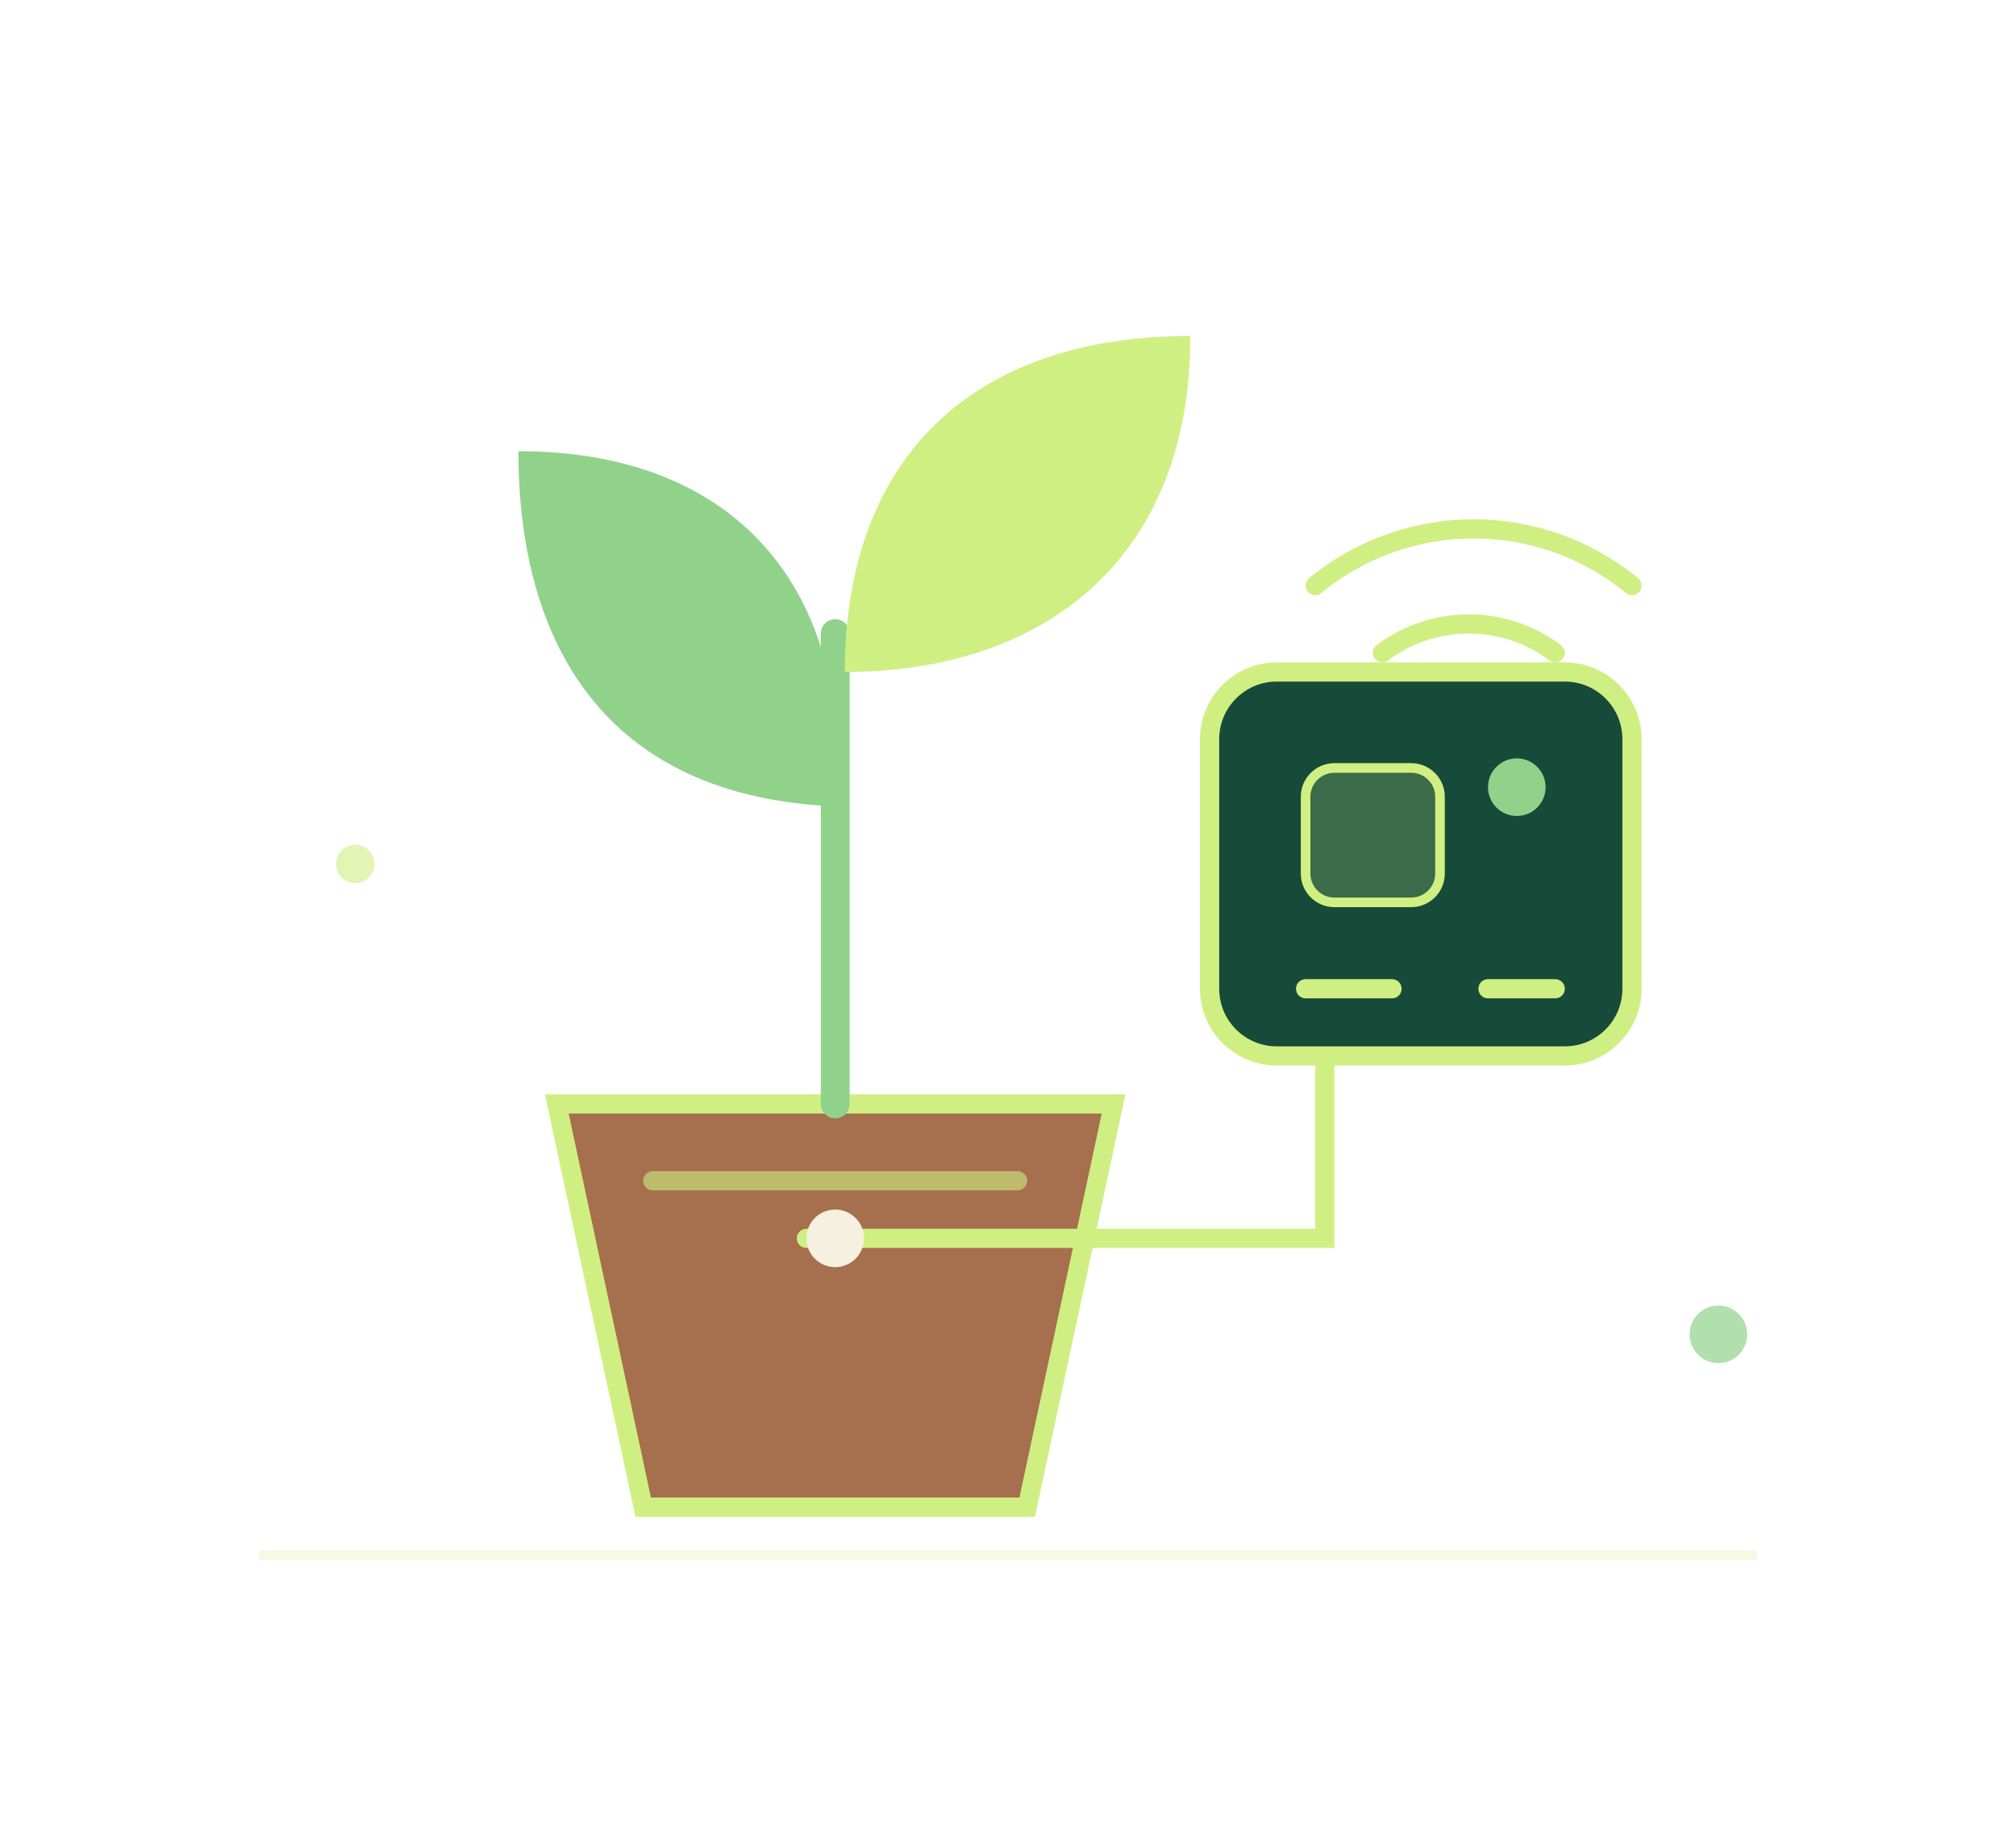
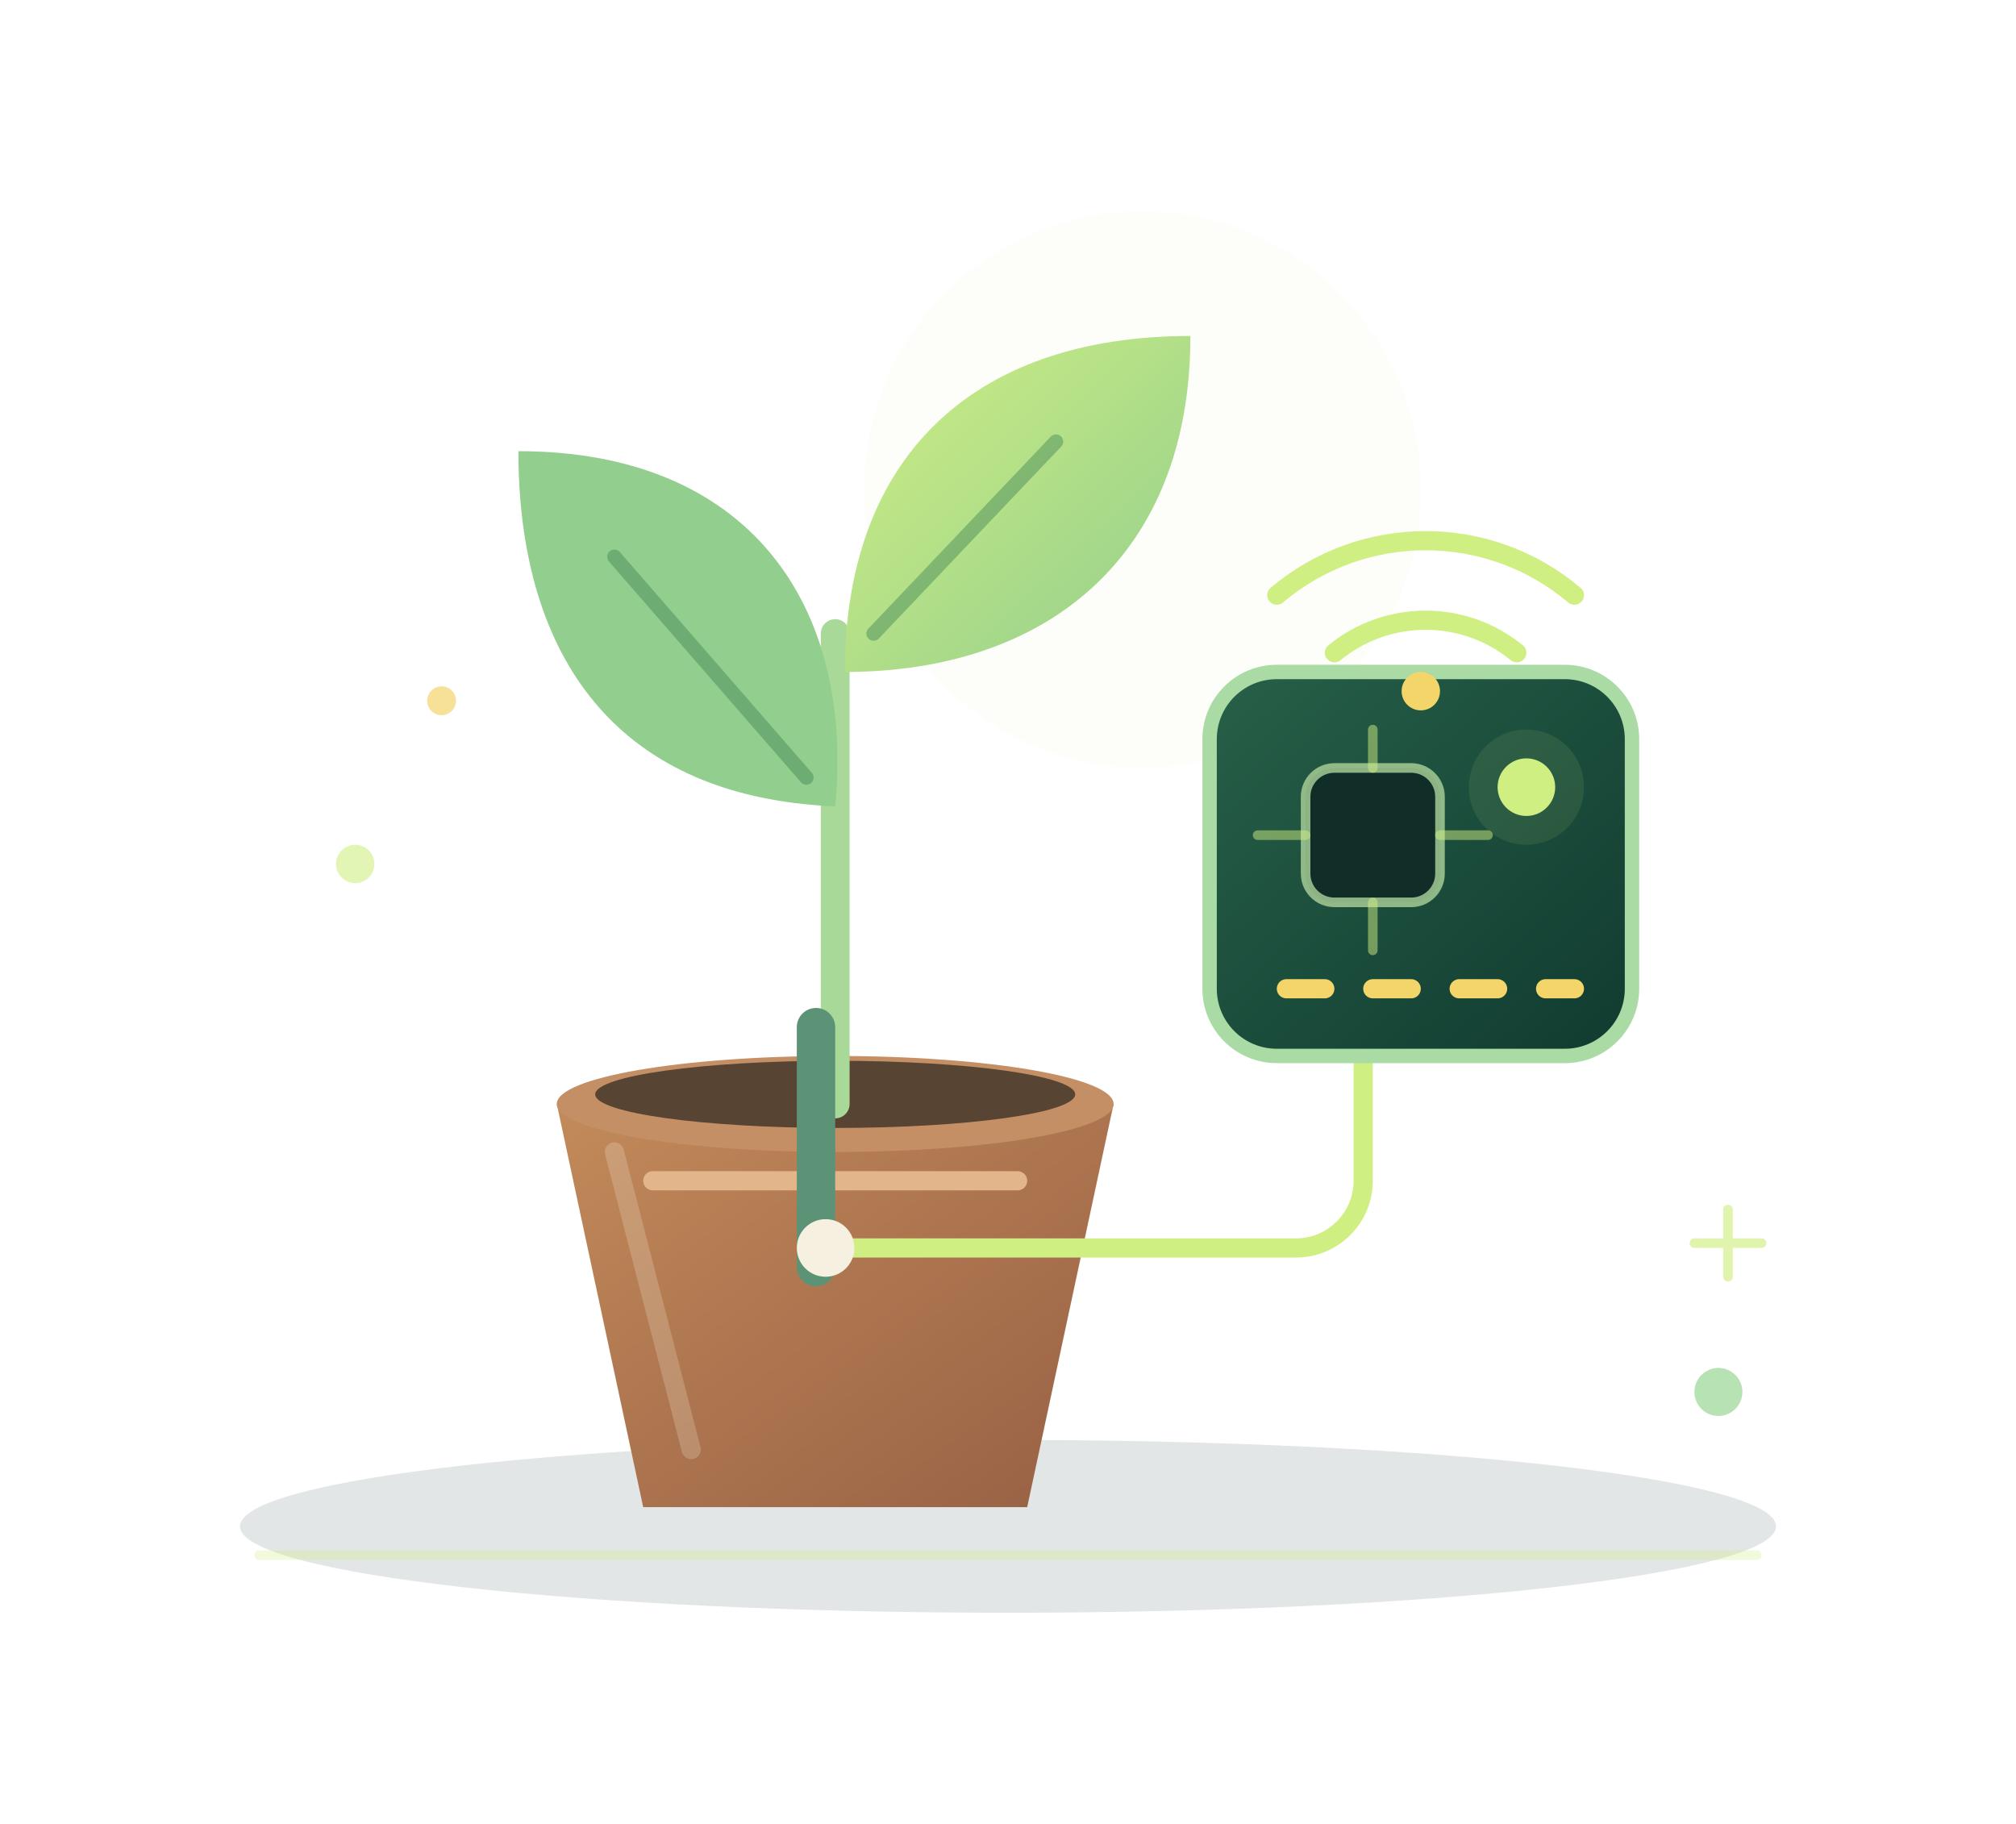
<svg xmlns="http://www.w3.org/2000/svg" viewBox="0 0 210 190" fill="none">
-   <path d="M27 162h156" stroke="#d0ef83" stroke-opacity=".22" />
-   <path d="M58 115h58l-9 42H67l-9-42Z" fill="#a66f4d" stroke="#d0ef83" stroke-width="2" />
-   <path d="M68 123h38" stroke="#d0ef83" stroke-opacity=".6" stroke-width="2" stroke-linecap="round" />
-   <path d="M87 115V66" stroke="#91d28b" stroke-width="3" stroke-linecap="round" />
-   <path d="M87 84C63 83 54 67 54 47c24 0 35 16 33 37Z" fill="#91d28b" />
-   <path d="M88 70c0-22 13-35 36-35 0 23-15 35-36 35Z" fill="#d0ef83" />
-   <path d="m84 129 54 0v-28" stroke="#d0ef83" stroke-width="2" stroke-linecap="round" />
-   <rect x="126" y="70" width="44" height="40" rx="7" fill="#174b39" stroke="#d0ef83" stroke-width="2" />
-   <rect x="136" y="80" width="14" height="14" rx="3" fill="#d0ef83" fill-opacity=".2" stroke="#d0ef83" />
-   <circle cx="158" cy="82" r="3" fill="#91d28b" />
-   <path d="M136 103h9m10 0h7m-25-42a26 26 0 0 1 33 0m-26 7a15 15 0 0 1 18 0" stroke="#d0ef83" stroke-width="2" stroke-linecap="round" />
-   <circle cx="87" cy="129" r="3" fill="#f5f0df" />
-   <circle cx="179" cy="139" r="3" fill="#91d28b" fill-opacity=".7" />
+   <defs>
+     <linearGradient id="rd-pot" x1="0" y1="0" x2="1" y2="1">
+       <stop stop-color="#c38a5a" />
+       <stop offset="1" stop-color="#976044" />
+     </linearGradient>
+     <linearGradient id="rd-foliage" x1="0" y1="0" x2="1" y2="1">
+       <stop stop-color="#d0ef83" />
+       <stop offset="1" stop-color="#92ce8d" />
+     </linearGradient>
+     <linearGradient id="rd-board" x1="0" y1="0" x2="1" y2="1">
+       <stop stop-color="#276048" />
+       <stop offset="1" stop-color="#103b30" />
+     </linearGradient>
+   </defs>
+   <ellipse cx="105" cy="159" rx="80" ry="9" fill="#0c302b" fill-opacity=".12" />
+   <path d="M27 162h156" stroke="#d0ef83" stroke-opacity=".3" stroke-linecap="round" />
+   <circle cx="119" cy="51" r="29" fill="#d0ef83" fill-opacity=".05" />
+   <path d="M58 115h58l-9 42H67l-9-42Z" fill="url(#rd-pot)" />
+   <path d="m64 120 8 31" stroke="#f5f0df" stroke-width="2" stroke-opacity=".22" stroke-linecap="round" />
+   <ellipse cx="87" cy="115" rx="29" ry="5" fill="#c58f66" />
+   <ellipse cx="87" cy="114" rx="25" ry="3.5" fill="#574432" />
+   <path d="M68 123h38" stroke="#e2b58a" stroke-width="2" stroke-linecap="round" />
+   <path d="M87 115V66" stroke="#a9d998" stroke-width="3" stroke-linecap="round" />
+   <path d="M87 84C63 83 54 67 54 47c24 0 35 16 33 37Z" fill="#92ce8d" />
+   <path d="M88 70c0-22 13-35 36-35 0 23-15 35-36 35Z" fill="url(#rd-foliage)" />
+   <path d="m64 58 20 23m26-35L91 66" stroke="#397e51" stroke-width="1.5" stroke-opacity=".42" stroke-linecap="round" />
+   <path d="M85 132v-25" stroke="#5c9275" stroke-width="4" stroke-linecap="round" />
+   <path d="M86 130h49a7 7 0 0 0 7-7v-17" stroke="#d0ef83" stroke-width="2" stroke-linecap="round" />
+   <rect x="126" y="70" width="44" height="40" rx="7" fill="url(#rd-board)" stroke="#aadba4" stroke-width="1.5" />
+   <rect x="136" y="80" width="14" height="14" rx="3" fill="#102d28" stroke="#acd39a" stroke-opacity=".8" />
+   <path d="M143 76v4m0 14v5m-12-12h5m14 0h5" stroke="#d0ef83" stroke-opacity=".5" stroke-linecap="round" />
+   <circle cx="159" cy="82" r="3" fill="#d0ef83" />
+   <circle cx="159" cy="82" r="6" fill="#d0ef83" fill-opacity=".1" />
+   <path d="M134 103h4m5 0h4m5 0h4m5 0h3" stroke="#f3d56a" stroke-width="2" stroke-linecap="round" />
+   <path d="M133 62a24 24 0 0 1 31 0m-25 6a15 15 0 0 1 19 0" stroke="#d0ef83" stroke-width="2" stroke-linecap="round" />
+   <circle cx="148" cy="72" r="2" fill="#f3d56a" />
+   <circle cx="86" cy="130" r="3" fill="#f5f0df" />
+   <path d="M180 126v7m-3.5-3.5h7" stroke="#d0ef83" stroke-opacity=".65" stroke-linecap="round" />
+   <circle cx="179" cy="145" r="2.5" fill="#91d28b" fill-opacity=".65" />
  <circle cx="37" cy="90" r="2" fill="#d0ef83" fill-opacity=".6" />
+   <circle cx="46" cy="73" r="1.5" fill="#f3d56a" fill-opacity=".7" />
</svg>
